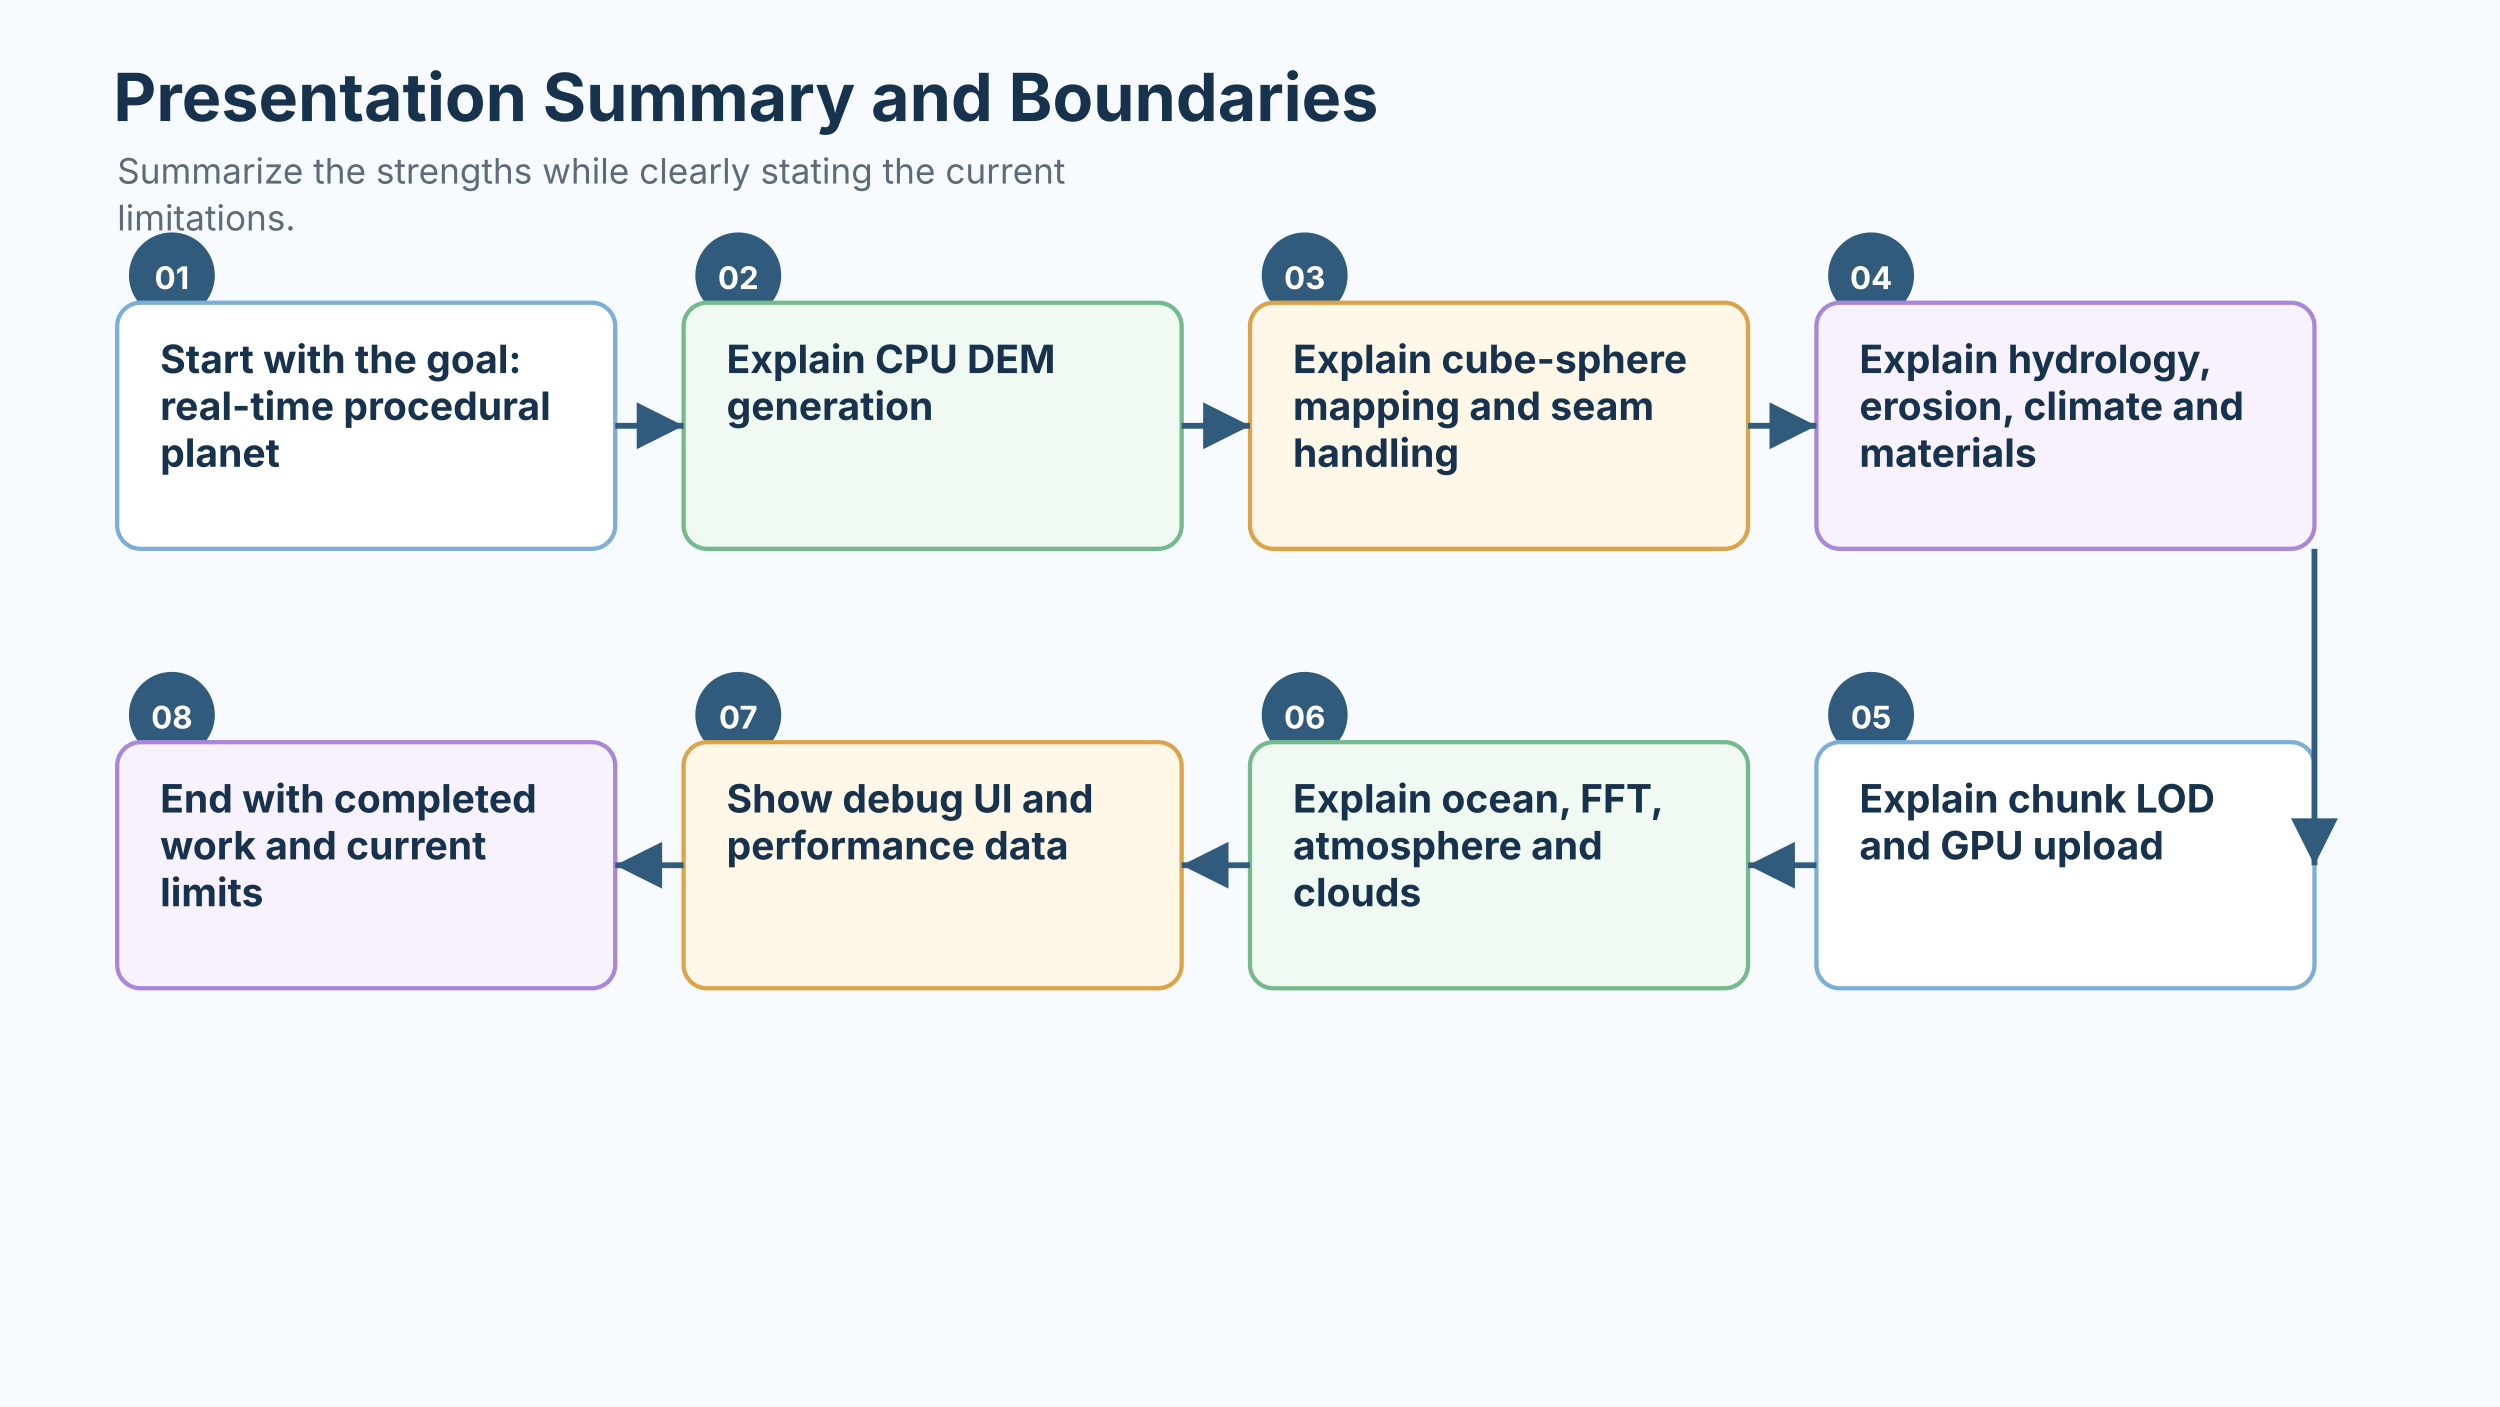
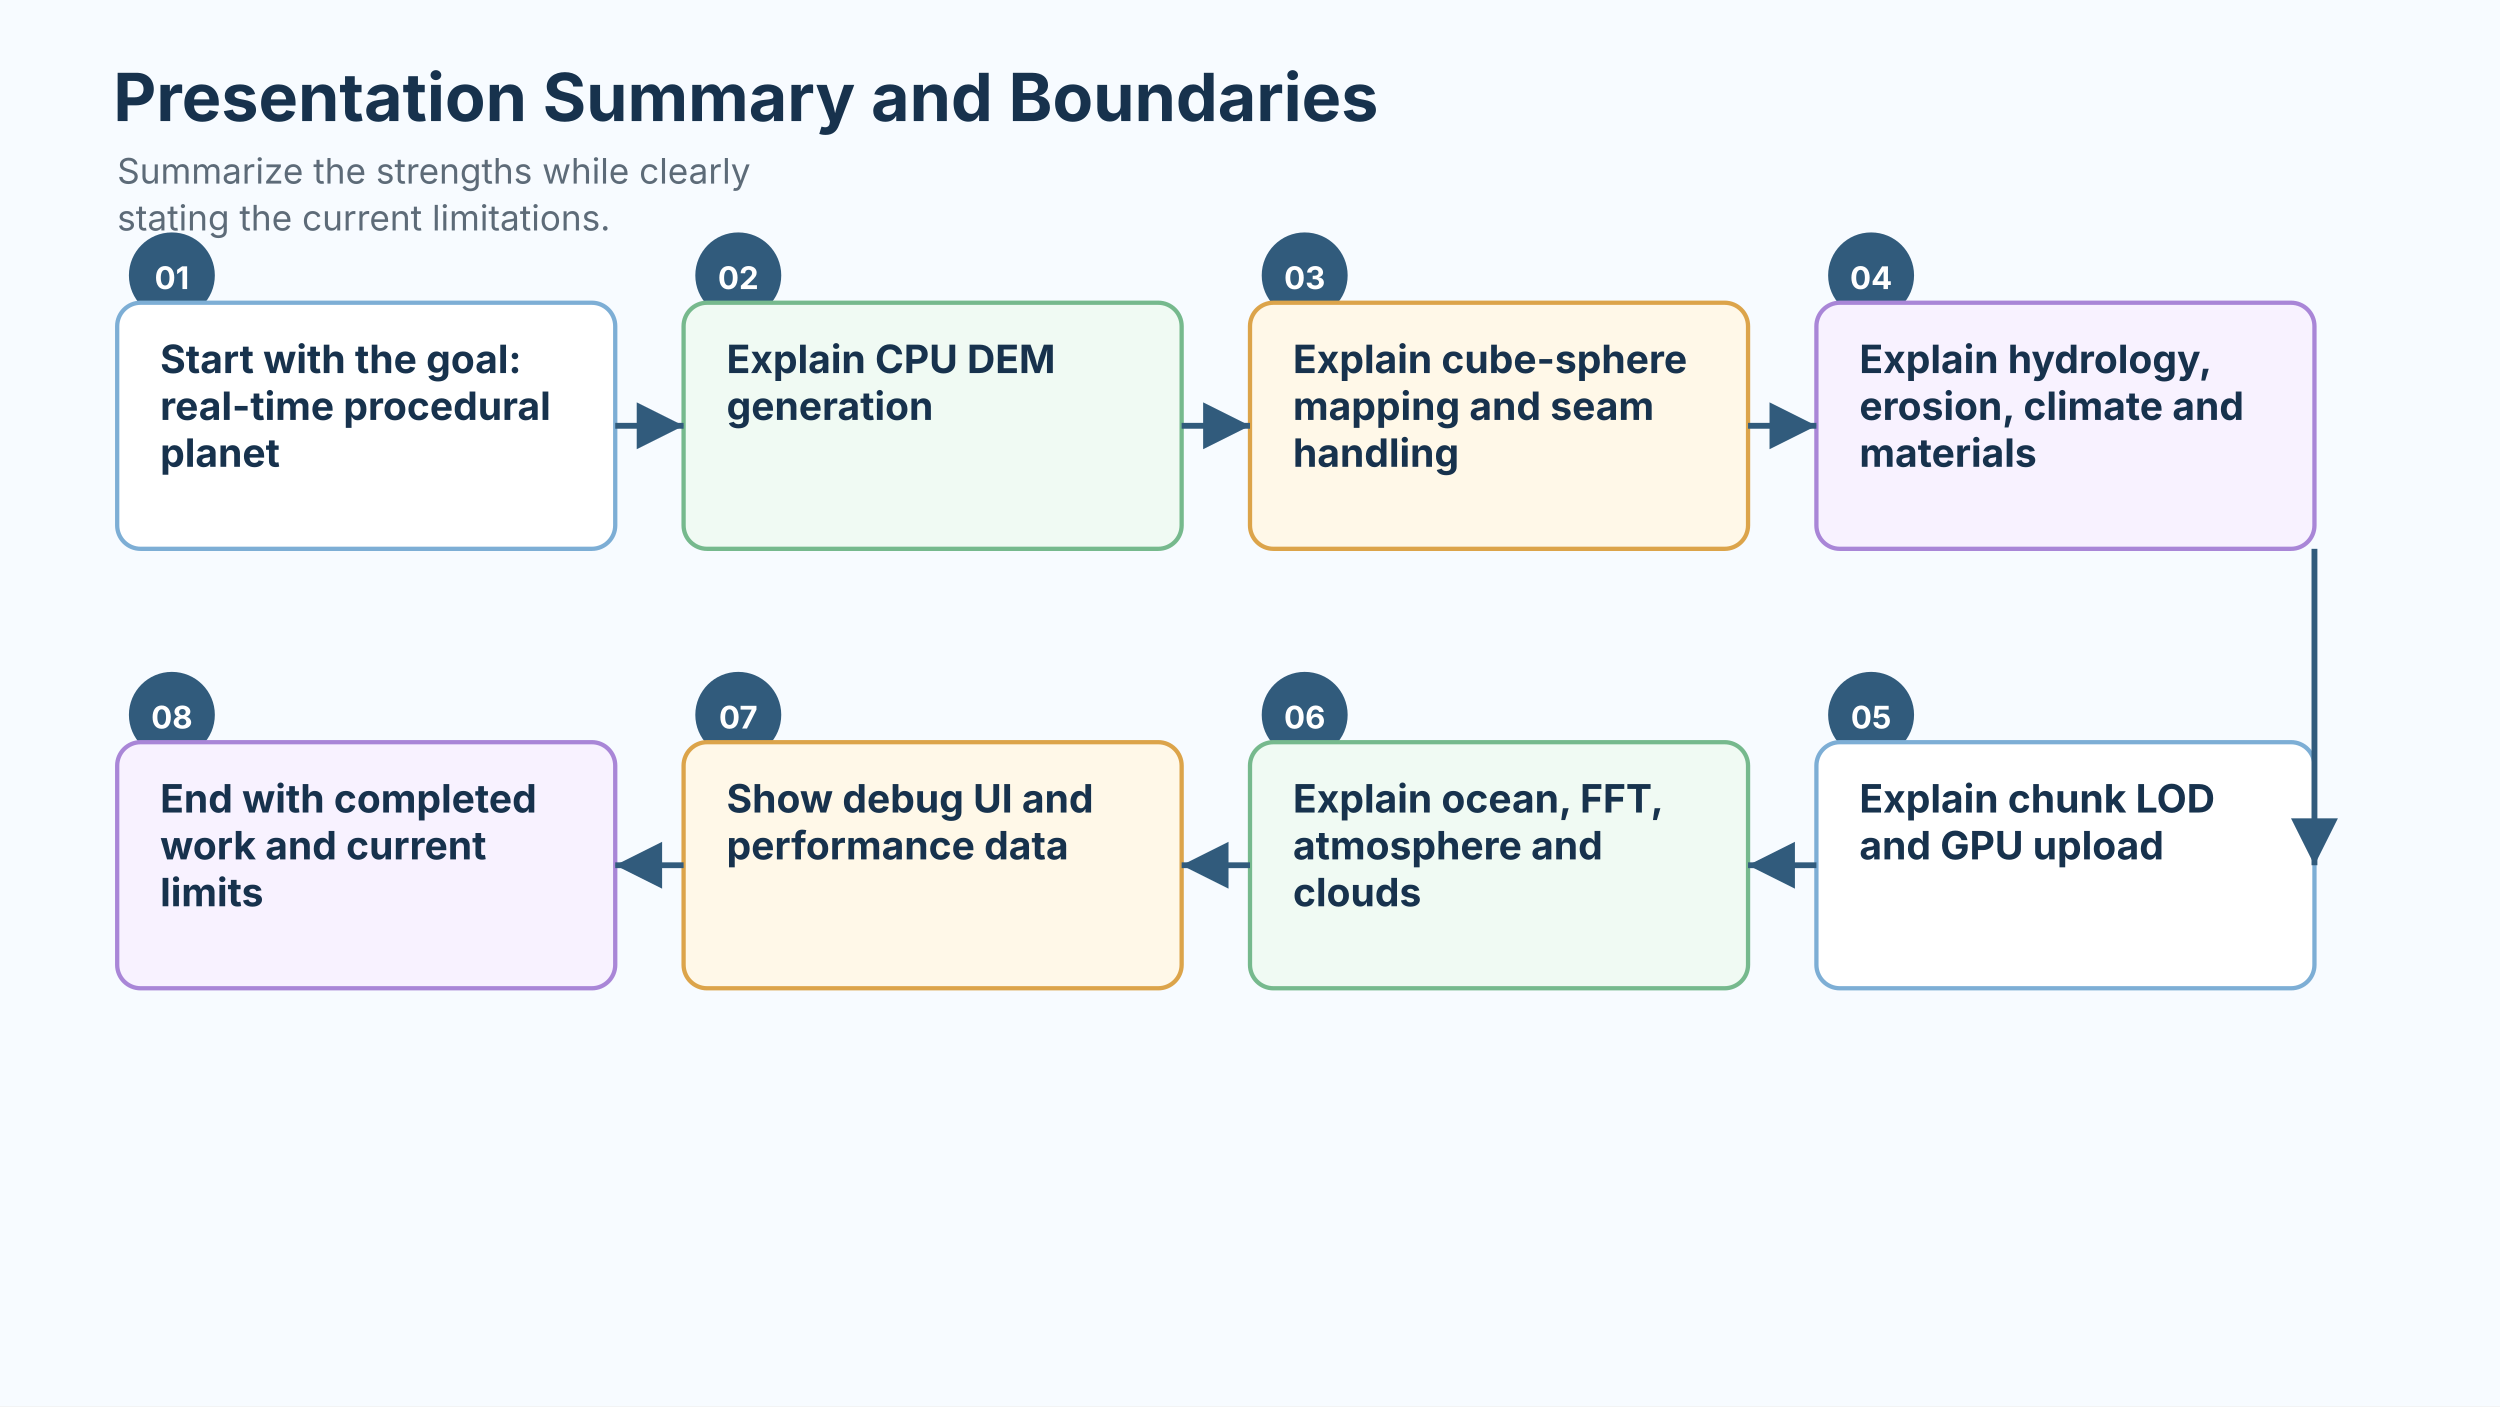
<svg xmlns="http://www.w3.org/2000/svg" width="1280" height="720" viewBox="0 0 1280 720" role="img" aria-labelledby="title desc">
  <defs>
    <marker id="arrow" markerWidth="12" markerHeight="12" refX="10" refY="6" orient="auto">
      <path d="M2,2 L10,6 L2,10 Z" fill="#315b7c" />
    </marker>
    <style>
      .bg{fill:#f7fbff}.title{font:700 34px Inter,Segoe UI,Arial,sans-serif;fill:#17324d}.sub{font:18px Inter,Segoe UI,Arial,sans-serif;fill:#5d6b78}
      .box{fill:#fff;stroke-width:2.2}.blue{stroke:#7daed5;fill:#ffffff}.green{stroke:#76b98d;fill:#f0faf3}.amber{stroke:#dca44a;fill:#fff8e8}.violet{stroke:#a986d7;fill:#f8f2ff}
      .label{font:700 20px Inter,Segoe UI,Arial,sans-serif;fill:#17324d}.small{font:16px Inter,Segoe UI,Arial,sans-serif;fill:#435464}.arrow{stroke:#315b7c;stroke-width:3;fill:none;marker-end:url(#arrow)}
      .numCircle{fill:#315b7c}.num{font:700 16px Inter,Segoe UI,Arial,sans-serif;fill:white}
    </style>
  </defs>
  <rect class="bg" width="1280" height="720" />
  <text class="title" x="58" y="62">Presentation Summary and Boundaries</text>
-   <text class="sub" x="60" y="94" text-anchor="start">Summarize the strengths while clearly stating the current</text>
-   <text class="sub" x="60" y="118" text-anchor="start">limitations.</text>
+   <text class="sub" x="60" y="94" text-anchor="start">Summarize the strengths while clearly</text>
+   <text class="sub" x="60" y="118" text-anchor="start">stating the current limitations.</text>
  <circle class="numCircle" cx="88" cy="141" r="22" />
  <text class="num" x="88" y="148" text-anchor="middle">01</text>
  <rect class="box blue" x="60" y="155" width="255" height="126" rx="12" />
  <text class="label" x="82" y="191" text-anchor="start">Start with the goal:</text>
  <text class="label" x="82" y="215" text-anchor="start">real-time procedural</text>
  <text class="label" x="82" y="239" text-anchor="start">planet</text>
  <circle class="numCircle" cx="378" cy="141" r="22" />
  <text class="num" x="378" y="148" text-anchor="middle">02</text>
  <rect class="box green" x="350" y="155" width="255" height="126" rx="12" />
  <text class="label" x="372" y="191" text-anchor="start">Explain CPU DEM</text>
  <text class="label" x="372" y="215" text-anchor="start">generation</text>
  <path class="arrow" d="M315 218 C332 218, 332 218, 350 218" />
  <circle class="numCircle" cx="668" cy="141" r="22" />
  <text class="num" x="668" y="148" text-anchor="middle">03</text>
  <rect class="box amber" x="640" y="155" width="255" height="126" rx="12" />
  <text class="label" x="662" y="191" text-anchor="start">Explain cube-sphere</text>
  <text class="label" x="662" y="215" text-anchor="start">mapping and seam</text>
  <text class="label" x="662" y="239" text-anchor="start">handling</text>
  <path class="arrow" d="M605 218 C622 218, 622 218, 640 218" />
  <circle class="numCircle" cx="958" cy="141" r="22" />
  <text class="num" x="958" y="148" text-anchor="middle">04</text>
  <rect class="box violet" x="930" y="155" width="255" height="126" rx="12" />
  <text class="label" x="952" y="191" text-anchor="start">Explain hydrology,</text>
  <text class="label" x="952" y="215" text-anchor="start">erosion, climate and</text>
  <text class="label" x="952" y="239" text-anchor="start">materials</text>
  <path class="arrow" d="M895 218 C912 218, 912 218, 930 218" />
  <circle class="numCircle" cx="958" cy="366" r="22" />
  <text class="num" x="958" y="373" text-anchor="middle">05</text>
  <rect class="box blue" x="930" y="380" width="255" height="126" rx="12" />
  <text class="label" x="952" y="416" text-anchor="start">Explain chunk LOD</text>
  <text class="label" x="952" y="440" text-anchor="start">and GPU upload</text>
  <path class="arrow" d="M1185 281 L1185 338 L1185 338 L1185 443" />
  <circle class="numCircle" cx="668" cy="366" r="22" />
  <text class="num" x="668" y="373" text-anchor="middle">06</text>
  <rect class="box green" x="640" y="380" width="255" height="126" rx="12" />
  <text class="label" x="662" y="416" text-anchor="start">Explain ocean, FFT,</text>
  <text class="label" x="662" y="440" text-anchor="start">atmosphere and</text>
  <text class="label" x="662" y="464" text-anchor="start">clouds</text>
  <path class="arrow" d="M930 443 C912 443, 912 443, 895 443" />
  <circle class="numCircle" cx="378" cy="366" r="22" />
  <text class="num" x="378" y="373" text-anchor="middle">07</text>
  <rect class="box amber" x="350" y="380" width="255" height="126" rx="12" />
  <text class="label" x="372" y="416" text-anchor="start">Show debug UI and</text>
  <text class="label" x="372" y="440" text-anchor="start">performance data</text>
  <path class="arrow" d="M640 443 C622 443, 622 443, 605 443" />
  <circle class="numCircle" cx="88" cy="366" r="22" />
  <text class="num" x="88" y="373" text-anchor="middle">08</text>
  <rect class="box violet" x="60" y="380" width="255" height="126" rx="12" />
  <text class="label" x="82" y="416" text-anchor="start">End with completed</text>
  <text class="label" x="82" y="440" text-anchor="start">work and current</text>
  <text class="label" x="82" y="464" text-anchor="start">limits</text>
  <path class="arrow" d="M350 443 C332 443, 332 443, 315 443" />
</svg>
